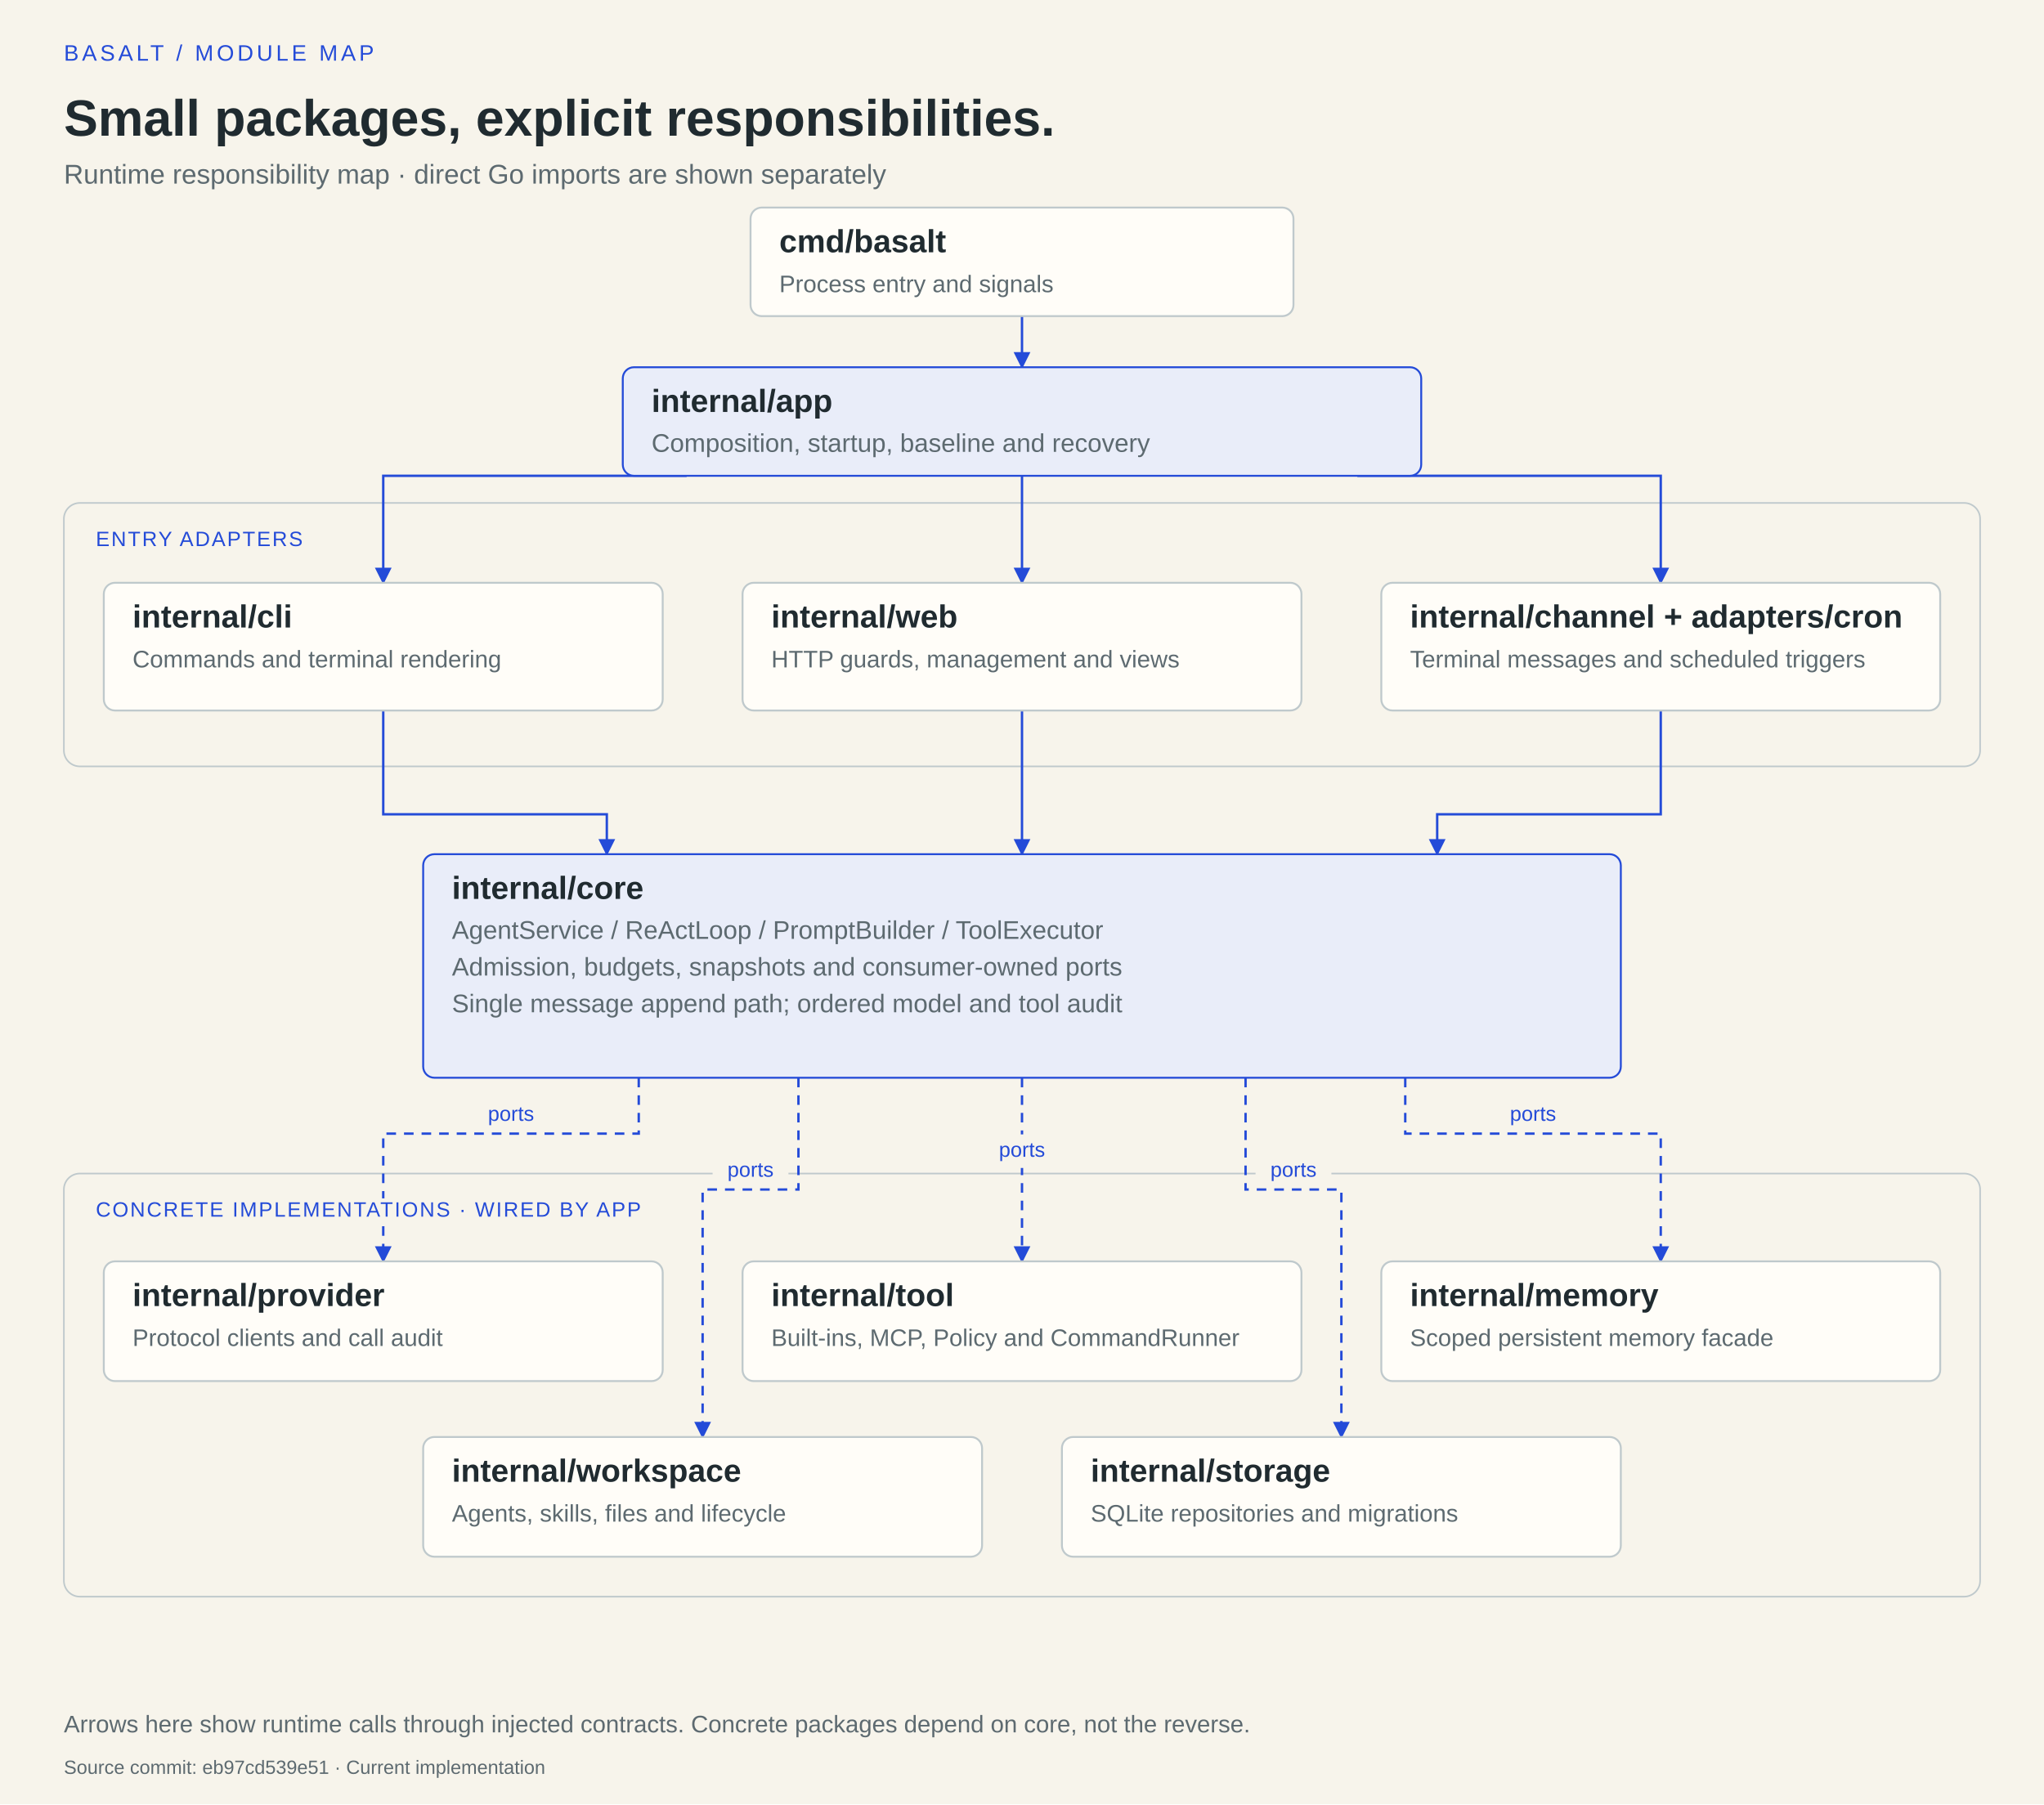
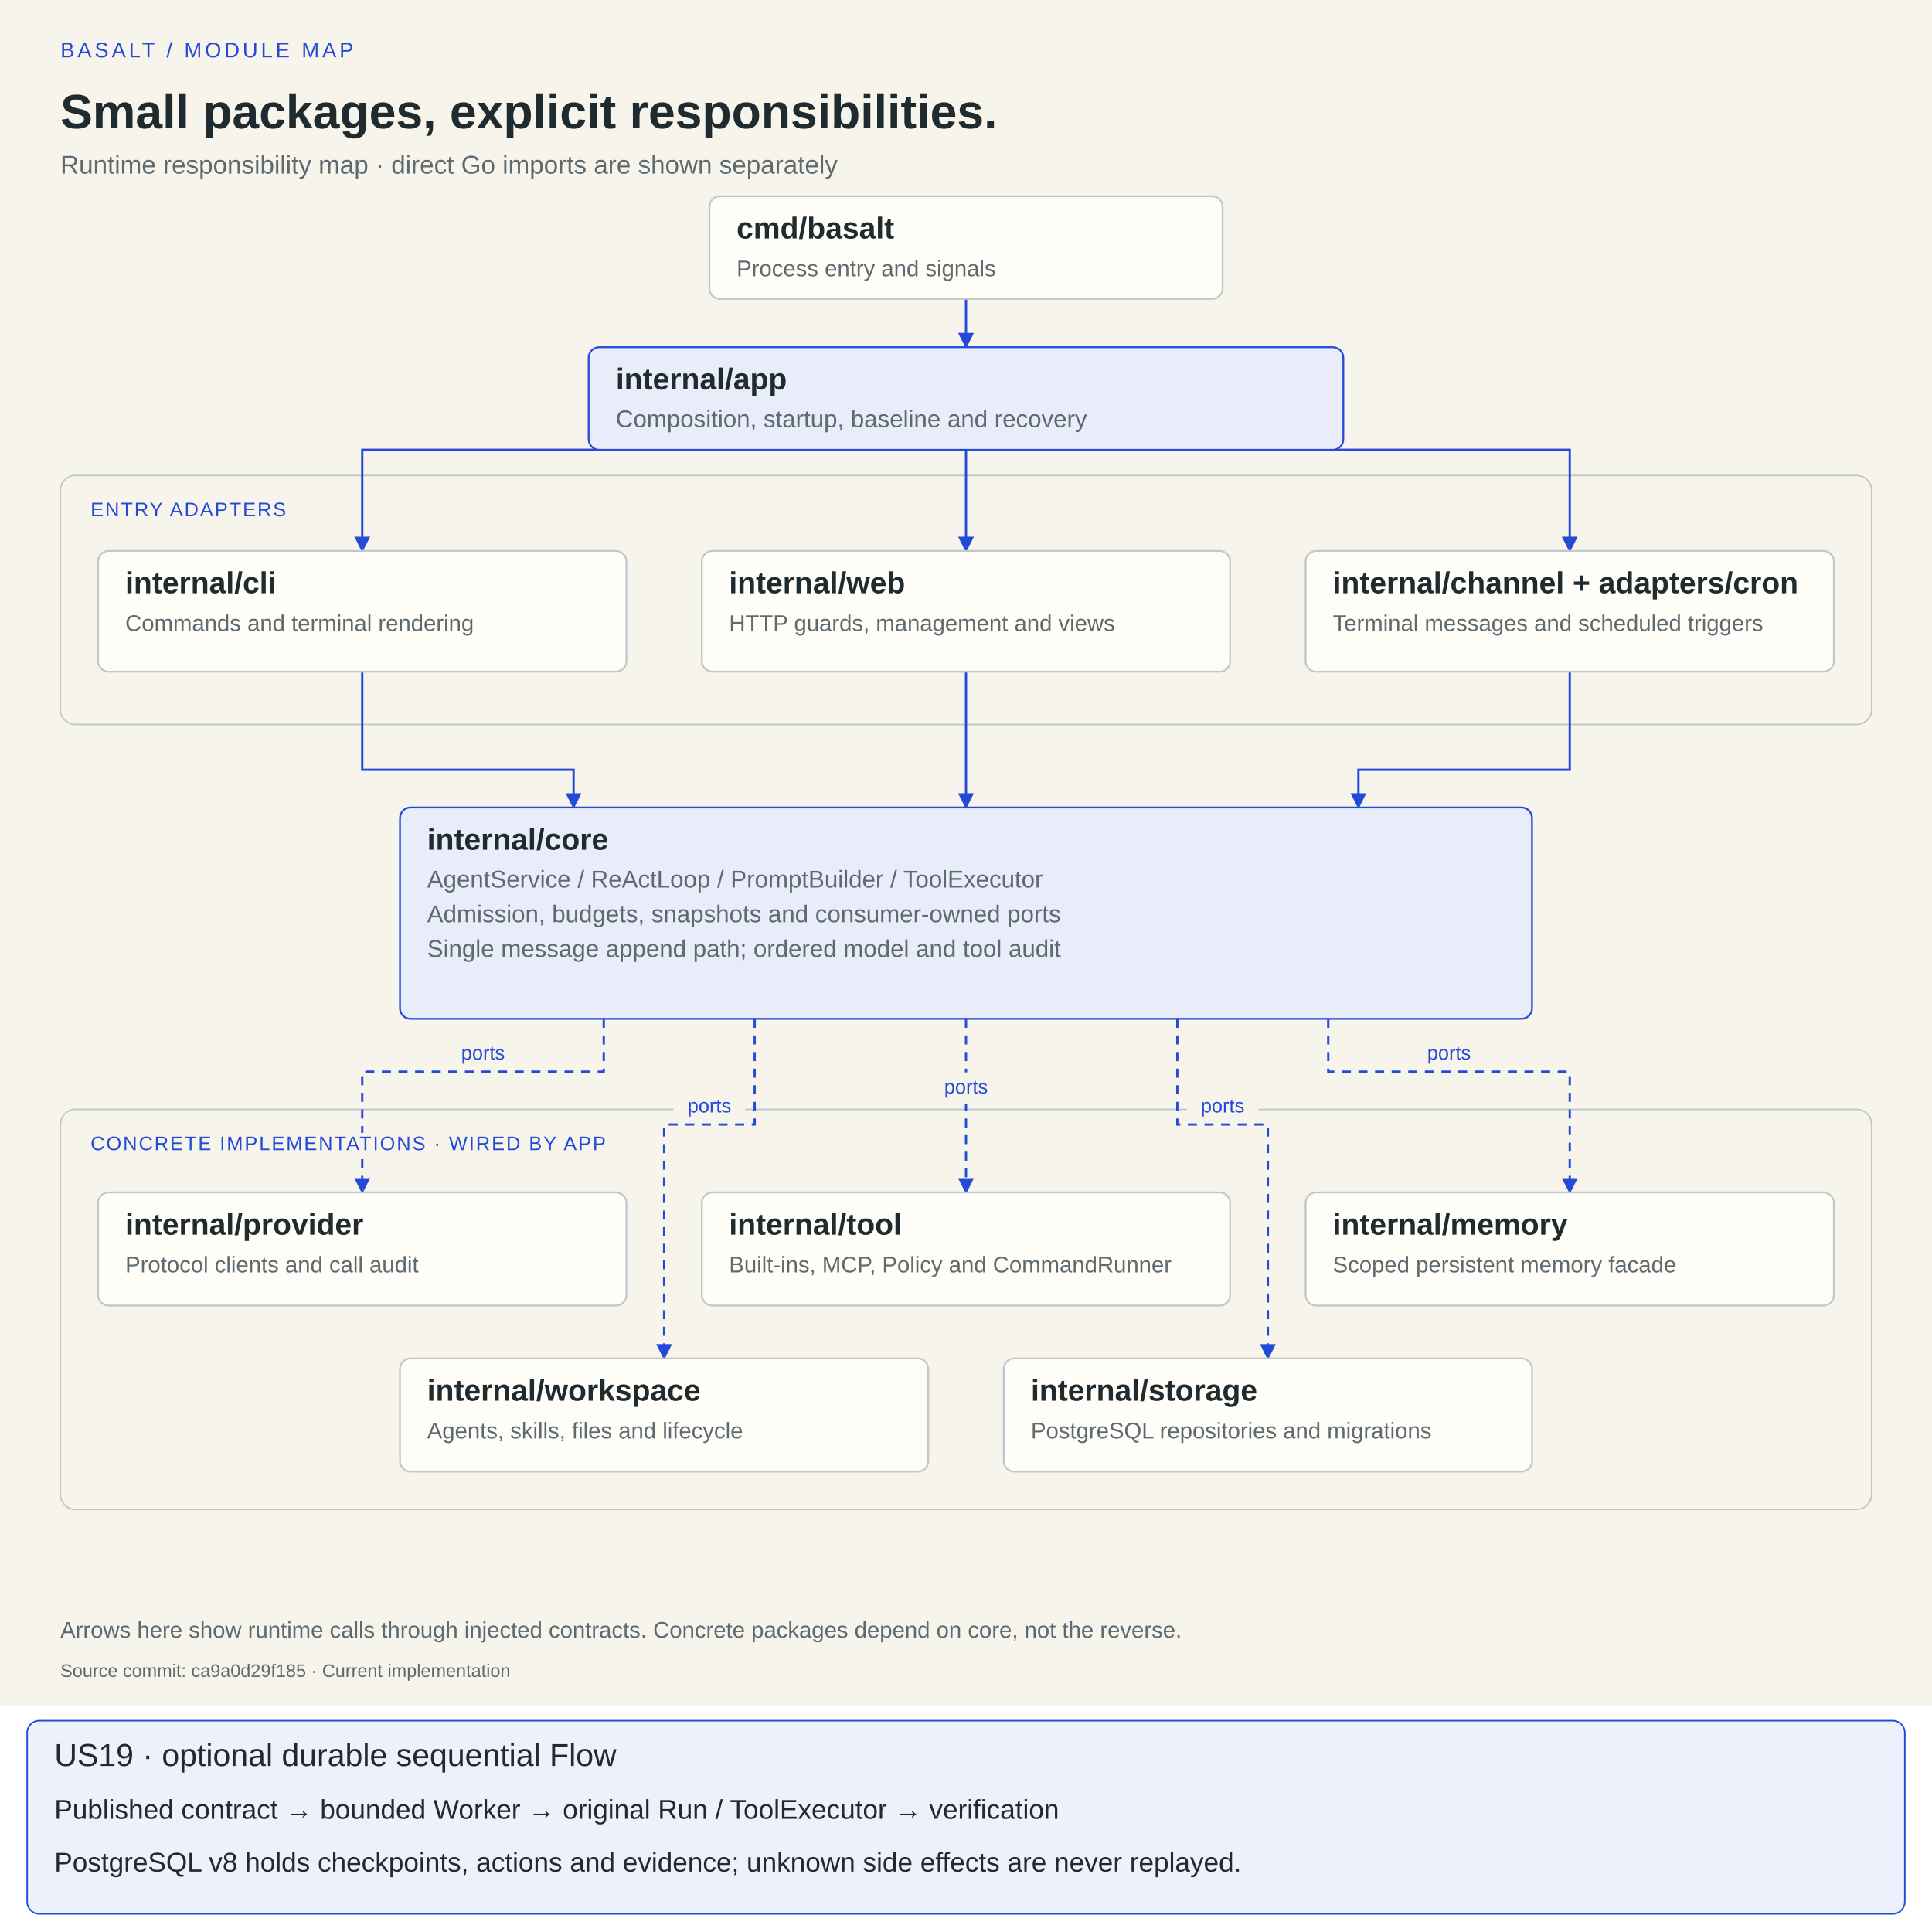
- <svg xmlns="http://www.w3.org/2000/svg" width="1280" height="1130" viewBox="0 0 1280 1130" role="img" aria-labelledby="diagram-title diagram-desc" data-diagram-id="module-map" data-source-commit="eb97cd539e51e2b3db15afcfcc1dfa295eaebe77">
+ <svg xmlns="http://www.w3.org/2000/svg" width="1280" height="1280" viewBox="0 0 1280 1280" role="img" aria-labelledby="diagram-title diagram-desc" data-diagram-id="module-map" data-source-commit="ca9a0d29f185a548b14b595e6068c52df1c3cdf4" data-working-tree-feature="US19">
  <defs>
    <marker id="arrow" viewBox="0 0 10 10" refX="9" refY="5" markerWidth="7" markerHeight="7" orient="auto-start-reverse">
      <path d="M0 0 L10 5 L0 10 Z" fill="#244bd8" />
    </marker>
  </defs>
  <rect width="1280" height="1130" fill="#f7f4eb" />
  <g font-family="Arial, Microsoft YaHei, sans-serif" fill="#202b30">
    <text x="40" y="38" font-size="14" letter-spacing="2" fill="#244bd8">BASALT / MODULE MAP</text>
    <text x="40" y="85" font-size="32" font-weight="600">Small packages, explicit responsibilities.</text>
    <text x="40" y="115" font-size="17" fill="#5d6a70">Runtime responsibility map · direct Go imports are shown separately</text>
    <rect x="40" y="315" width="1200" height="165" rx="10" fill="none" stroke="#bfc9cc" />
    <rect x="40" y="735" width="1200" height="265" rx="10" fill="none" stroke="#bfc9cc" />
    <path d="M640,198 L640,230" fill="none" stroke="#244bd8" stroke-width="1.5" marker-end="url(#arrow)" />
    <path d="M430,298 L240,298 L240,365" fill="none" stroke="#244bd8" stroke-width="1.5" marker-end="url(#arrow)" />
    <path d="M640,298 L640,365" fill="none" stroke="#244bd8" stroke-width="1.5" marker-end="url(#arrow)" />
    <path d="M850,298 L1040,298 L1040,365" fill="none" stroke="#244bd8" stroke-width="1.5" marker-end="url(#arrow)" />
    <path d="M240,445 L240,510 L380,510 L380,535" fill="none" stroke="#244bd8" stroke-width="1.5" marker-end="url(#arrow)" />
    <path d="M640,445 L640,535" fill="none" stroke="#244bd8" stroke-width="1.5" marker-end="url(#arrow)" />
    <path d="M1040,445 L1040,510 L900,510 L900,535" fill="none" stroke="#244bd8" stroke-width="1.5" marker-end="url(#arrow)" />
    <path d="M400,675 L400,710 L240,710 L240,790" fill="none" stroke="#244bd8" stroke-width="1.5" stroke-dasharray="6 5" marker-end="url(#arrow)" />
    <rect x="296.25" y="688" width="47.5" height="21" rx="3" fill="#f7f4eb" />
    <text x="320" y="702" text-anchor="middle" font-size="13" fill="#244bd8">ports</text>
    <path d="M640,675 L640,790" fill="none" stroke="#244bd8" stroke-width="1.5" stroke-dasharray="6 5" marker-end="url(#arrow)" />
    <rect x="616.25" y="710.5" width="47.5" height="21" rx="3" fill="#f7f4eb" />
    <text x="640" y="724.5" text-anchor="middle" font-size="13" fill="#244bd8">ports</text>
    <path d="M880,675 L880,710 L1040,710 L1040,790" fill="none" stroke="#244bd8" stroke-width="1.5" stroke-dasharray="6 5" marker-end="url(#arrow)" />
    <rect x="936.25" y="688" width="47.5" height="21" rx="3" fill="#f7f4eb" />
    <text x="960" y="702" text-anchor="middle" font-size="13" fill="#244bd8">ports</text>
    <path d="M500,675 L500,745 L440,745 L440,900" fill="none" stroke="#244bd8" stroke-width="1.5" stroke-dasharray="6 5" marker-end="url(#arrow)" />
    <rect x="446.25" y="723" width="47.5" height="21" rx="3" fill="#f7f4eb" />
    <text x="470" y="737" text-anchor="middle" font-size="13" fill="#244bd8">ports</text>
    <path d="M780,675 L780,745 L840,745 L840,900" fill="none" stroke="#244bd8" stroke-width="1.5" stroke-dasharray="6 5" marker-end="url(#arrow)" />
    <rect x="786.25" y="723" width="47.5" height="21" rx="3" fill="#f7f4eb" />
    <text x="810" y="737" text-anchor="middle" font-size="13" fill="#244bd8">ports</text>
    <text x="60" y="342" font-size="13" letter-spacing="1" fill="#244bd8" stroke="#f7f4eb" stroke-width="5" paint-order="stroke">ENTRY ADAPTERS</text>
    <text x="60" y="762" font-size="13" letter-spacing="1" fill="#244bd8" stroke="#f7f4eb" stroke-width="5" paint-order="stroke">CONCRETE IMPLEMENTATIONS · WIRED BY APP</text>
    <g data-node-id="cmd">
      <rect x="470" y="130" width="340" height="68" rx="7" fill="#fffdf8" stroke="#bfc9cc" stroke-width="1.2" />
      <text x="488" y="158" font-size="20" font-weight="600">cmd/basalt</text>
      <text x="488" y="183" font-size="15" fill="#5d6a70">Process entry and signals</text>
    </g>
    <g data-node-id="app">
      <rect x="390" y="230" width="500" height="68" rx="7" fill="#e9edf9" stroke="#244bd8" stroke-width="1.2" />
      <text x="408" y="258" font-size="20" font-weight="600">internal/app</text>
      <text x="408" y="283" font-size="16" fill="#5d6a70">Composition, startup, baseline and recovery</text>
    </g>
    <g data-node-id="cli">
      <rect x="65" y="365" width="350" height="80" rx="7" fill="#fffdf8" stroke="#bfc9cc" stroke-width="1.2" />
      <text x="83" y="393" font-size="20" font-weight="600">internal/cli</text>
      <text x="83" y="418" font-size="15" fill="#5d6a70">Commands and terminal rendering</text>
    </g>
    <g data-node-id="web">
      <rect x="465" y="365" width="350" height="80" rx="7" fill="#fffdf8" stroke="#bfc9cc" stroke-width="1.2" />
      <text x="483" y="393" font-size="20" font-weight="600">internal/web</text>
      <text x="483" y="418" font-size="15" fill="#5d6a70">HTTP guards, management and views</text>
    </g>
    <g data-node-id="channel">
      <rect x="865" y="365" width="350" height="80" rx="7" fill="#fffdf8" stroke="#bfc9cc" stroke-width="1.2" />
      <text x="883" y="393" font-size="20" font-weight="600">internal/channel + adapters/cron</text>
      <text x="883" y="418" font-size="15" fill="#5d6a70">Terminal messages and scheduled triggers</text>
    </g>
    <g data-node-id="core">
      <rect x="265" y="535" width="750" height="140" rx="7" fill="#e9edf9" stroke="#244bd8" stroke-width="1.2" />
      <text x="283" y="563" font-size="20" font-weight="600">internal/core</text>
      <text x="283" y="588" font-size="16" fill="#5d6a70">AgentService / ReActLoop / PromptBuilder / ToolExecutor</text>
      <text x="283" y="611" font-size="16" fill="#5d6a70">Admission, budgets, snapshots and consumer-owned ports</text>
      <text x="283" y="634" font-size="16" fill="#5d6a70">Single message append path; ordered model and tool audit</text>
    </g>
    <g data-node-id="provider">
      <rect x="65" y="790" width="350" height="75" rx="7" fill="#fffdf8" stroke="#bfc9cc" stroke-width="1.2" />
      <text x="83" y="818" font-size="20" font-weight="600">internal/provider</text>
      <text x="83" y="843" font-size="15" fill="#5d6a70">Protocol clients and call audit</text>
    </g>
    <g data-node-id="tool">
      <rect x="465" y="790" width="350" height="75" rx="7" fill="#fffdf8" stroke="#bfc9cc" stroke-width="1.2" />
      <text x="483" y="818" font-size="20" font-weight="600">internal/tool</text>
      <text x="483" y="843" font-size="15" fill="#5d6a70">Built-ins, MCP, Policy and CommandRunner</text>
    </g>
    <g data-node-id="memory">
      <rect x="865" y="790" width="350" height="75" rx="7" fill="#fffdf8" stroke="#bfc9cc" stroke-width="1.2" />
      <text x="883" y="818" font-size="20" font-weight="600">internal/memory</text>
      <text x="883" y="843" font-size="15" fill="#5d6a70">Scoped persistent memory facade</text>
    </g>
    <g data-node-id="workspace">
      <rect x="265" y="900" width="350" height="75" rx="7" fill="#fffdf8" stroke="#bfc9cc" stroke-width="1.2" />
      <text x="283" y="928" font-size="20" font-weight="600">internal/workspace</text>
      <text x="283" y="953" font-size="15" fill="#5d6a70">Agents, skills, files and lifecycle</text>
    </g>
    <g data-node-id="storage">
      <rect x="665" y="900" width="350" height="75" rx="7" fill="#fffdf8" stroke="#bfc9cc" stroke-width="1.2" />
      <text x="683" y="928" font-size="20" font-weight="600">internal/storage</text>
-       <text x="683" y="953" font-size="15" fill="#5d6a70">SQLite repositories and migrations</text>
+       <text x="683" y="953" font-size="15" fill="#5d6a70">PostgreSQL repositories and migrations</text>
    </g>
    <text x="40" y="1085" font-size="15" fill="#5d6a70">Arrows here show runtime calls through injected contracts. Concrete packages depend on core, not the reverse.</text>
-     <text x="40" y="1111" font-size="12" fill="#5d6a70">Source commit: eb97cd539e51 · Current implementation</text>
+     <text x="40" y="1111" font-size="12" fill="#5d6a70">Source commit: ca9a0d29f185 · Current implementation</text>
+   </g>
+   <g id="us19-flow" font-family="Arial, Microsoft YaHei, sans-serif">
+     <rect x="18" y="1140" width="1244" height="128" rx="8" fill="#eef1fb" stroke="#244bd8" />
+     <text x="36" y="1170" font-size="21" fill="#202b30">US19 · optional durable sequential Flow</text>
+     <text x="36" y="1205" font-size="18" fill="#202b30">Published contract → bounded Worker → original Run / ToolExecutor → verification</text>
+     <text x="36" y="1240" font-size="18" fill="#202b30">PostgreSQL v8 holds checkpoints, actions and evidence; unknown side effects are never replayed.</text>
  </g>
</svg>
